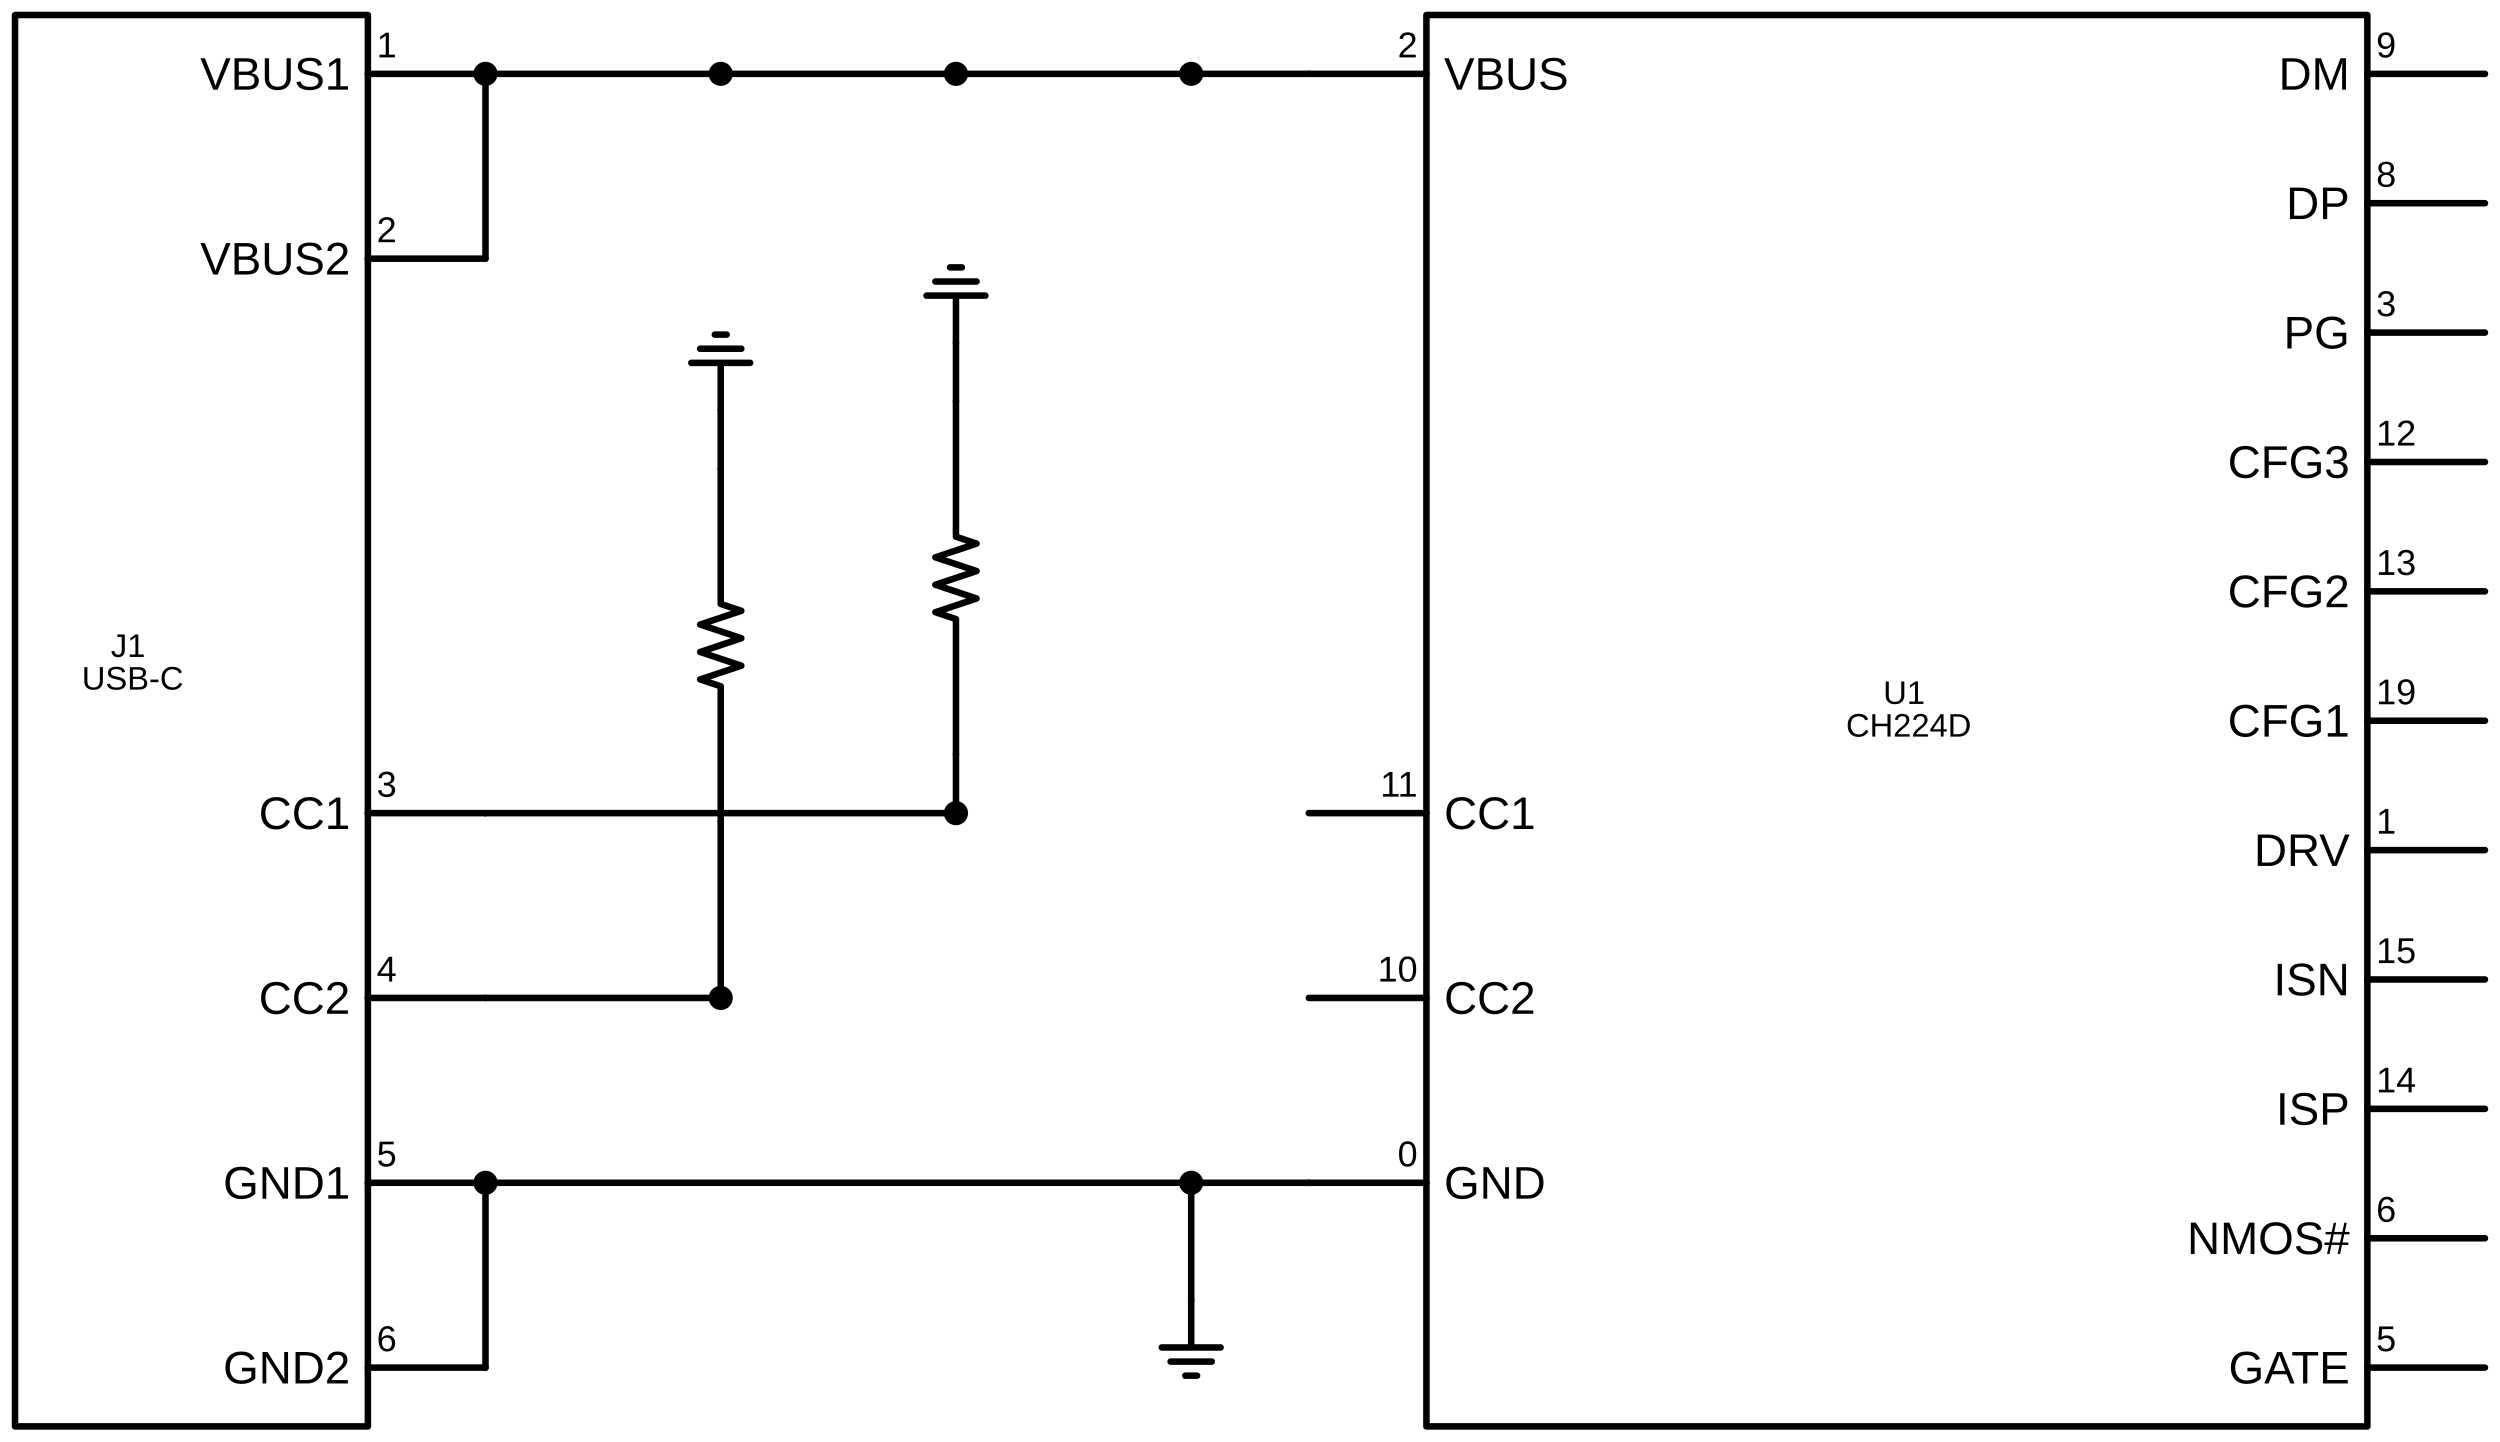
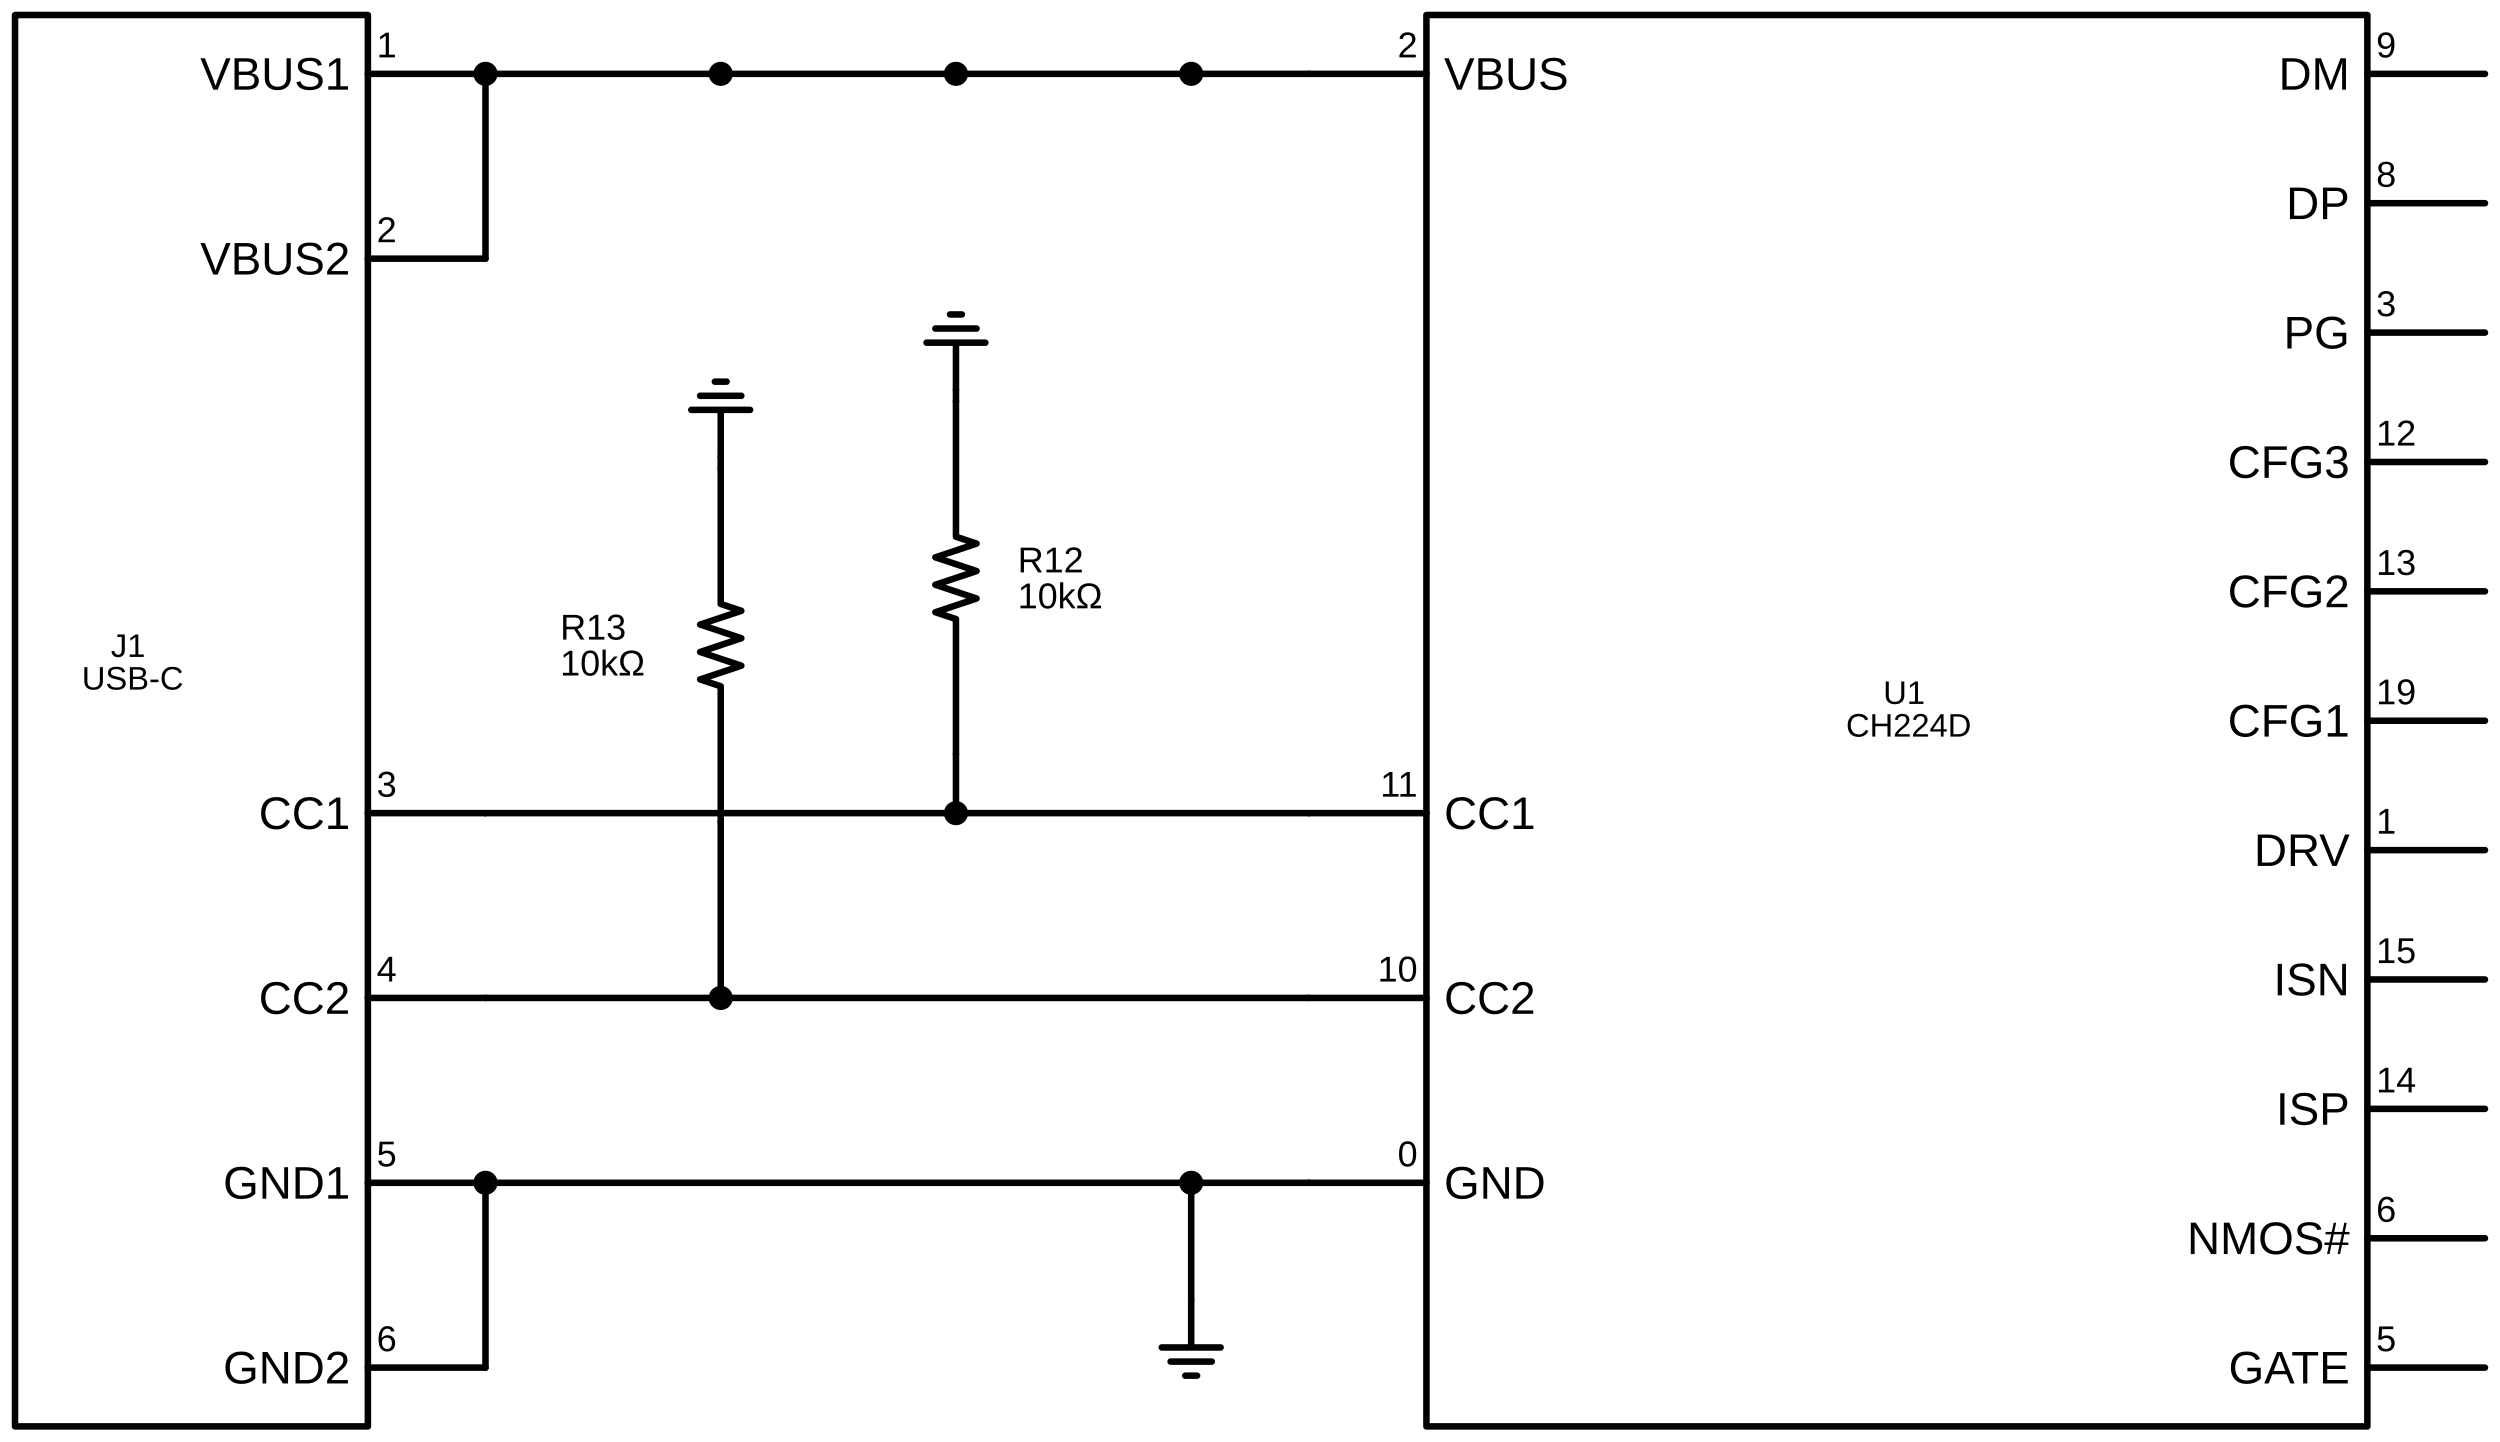
<svg xmlns="http://www.w3.org/2000/svg" xml:lang="en" height="441.2pt" width="765.2pt" viewBox="-4.6 -436.6 765.2 441.2">
  <path d="M 0.0,-0.0 L 108.0,-0.0 L 108.0,-432.0 L 0.0,-432.0 L 0.0,-0.0" style="stroke:black;fill:none;stroke-width:2.0;stroke-dasharray:-;stroke-linecap:round;stroke-linejoin:round;" />
  <path d="M 108.0,-18.0 L 144.0,-18.0" style="stroke:black;fill:none;stroke-width:2.0;stroke-dasharray:-;stroke-linecap:round;stroke-linejoin:round;" />
  <path d="M 108.0,-74.571 L 144.0,-74.571" style="stroke:black;fill:none;stroke-width:2.0;stroke-dasharray:-;stroke-linecap:round;stroke-linejoin:round;" />
  <path d="M 108.0,-131.143 L 144.0,-131.143" style="stroke:black;fill:none;stroke-width:2.0;stroke-dasharray:-;stroke-linecap:round;stroke-linejoin:round;" />
  <path d="M 108.0,-187.714 L 144.0,-187.714" style="stroke:black;fill:none;stroke-width:2.0;stroke-dasharray:-;stroke-linecap:round;stroke-linejoin:round;" />
  <path d="M 108.0,-357.429 L 144.0,-357.429" style="stroke:black;fill:none;stroke-width:2.0;stroke-dasharray:-;stroke-linecap:round;stroke-linejoin:round;" />
  <path d="M 108.0,-414.0 L 144.0,-414.0" style="stroke:black;fill:none;stroke-width:2.0;stroke-dasharray:-;stroke-linecap:round;stroke-linejoin:round;" />
  <path d="M 432.0,-0.0 L 720.0,-0.0 L 720.0,-432.0 L 432.0,-432.0 L 432.0,-0.0" style="stroke:black;fill:none;stroke-width:2.0;stroke-dasharray:-;stroke-linecap:round;stroke-linejoin:round;" />
  <path d="M 432.0,-74.571 L 396.0,-74.571" style="stroke:black;fill:none;stroke-width:2.0;stroke-dasharray:-;stroke-linecap:round;stroke-linejoin:round;" />
  <path d="M 432.0,-131.143 L 396.0,-131.143" style="stroke:black;fill:none;stroke-width:2.0;stroke-dasharray:-;stroke-linecap:round;stroke-linejoin:round;" />
  <path d="M 432.0,-187.714 L 396.0,-187.714" style="stroke:black;fill:none;stroke-width:2.0;stroke-dasharray:-;stroke-linecap:round;stroke-linejoin:round;" />
  <path d="M 432.0,-414.0 L 396.0,-414.0" style="stroke:black;fill:none;stroke-width:2.0;stroke-dasharray:-;stroke-linecap:round;stroke-linejoin:round;" />
  <path d="M 720.0,-18.0 L 756.0,-18.0" style="stroke:black;fill:none;stroke-width:2.0;stroke-dasharray:-;stroke-linecap:round;stroke-linejoin:round;" />
  <path d="M 720.0,-57.6 L 756.0,-57.6" style="stroke:black;fill:none;stroke-width:2.0;stroke-dasharray:-;stroke-linecap:round;stroke-linejoin:round;" />
  <path d="M 720.0,-97.2 L 756.0,-97.2" style="stroke:black;fill:none;stroke-width:2.0;stroke-dasharray:-;stroke-linecap:round;stroke-linejoin:round;" />
  <path d="M 720.0,-136.8 L 756.0,-136.8" style="stroke:black;fill:none;stroke-width:2.0;stroke-dasharray:-;stroke-linecap:round;stroke-linejoin:round;" />
  <path d="M 720.0,-176.4 L 756.0,-176.4" style="stroke:black;fill:none;stroke-width:2.0;stroke-dasharray:-;stroke-linecap:round;stroke-linejoin:round;" />
  <path d="M 720.0,-216.0 L 756.0,-216.0" style="stroke:black;fill:none;stroke-width:2.0;stroke-dasharray:-;stroke-linecap:round;stroke-linejoin:round;" />
  <path d="M 720.0,-255.6 L 756.0,-255.6" style="stroke:black;fill:none;stroke-width:2.0;stroke-dasharray:-;stroke-linecap:round;stroke-linejoin:round;" />
  <path d="M 720.0,-295.2 L 756.0,-295.2" style="stroke:black;fill:none;stroke-width:2.0;stroke-dasharray:-;stroke-linecap:round;stroke-linejoin:round;" />
  <path d="M 720.0,-334.8 L 756.0,-334.8" style="stroke:black;fill:none;stroke-width:2.0;stroke-dasharray:-;stroke-linecap:round;stroke-linejoin:round;" />
  <path d="M 720.0,-374.4 L 756.0,-374.4" style="stroke:black;fill:none;stroke-width:2.0;stroke-dasharray:-;stroke-linecap:round;stroke-linejoin:round;" />
  <path d="M 720.0,-414.0 L 756.0,-414.0" style="stroke:black;fill:none;stroke-width:2.0;stroke-dasharray:-;stroke-linecap:round;stroke-linejoin:round;" />
  <path d="M 144.0,-414.0 L 180.0,-414.0 L 216.0,-414.0" style="stroke:black;fill:none;stroke-width:2.0;stroke-dasharray:-;stroke-linecap:round;stroke-linejoin:round;" />
  <path d="M 216.0,-414.0 L 252.0,-414.0 L 288.0,-414.0" style="stroke:black;fill:none;stroke-width:2.0;stroke-dasharray:-;stroke-linecap:round;stroke-linejoin:round;" />
  <path d="M 288.0,-414.0 L 324.0,-414.0 L 360.0,-414.0" style="stroke:black;fill:none;stroke-width:2.0;stroke-dasharray:-;stroke-linecap:round;stroke-linejoin:round;" />
  <path d="M 360.0,-414.0 L 378.0,-414.0 L 396.0,-414.0" style="stroke:black;fill:none;stroke-width:2.0;stroke-dasharray:-;stroke-linecap:round;stroke-linejoin:round;" />
  <path d="M 144.0,-357.429 L 144.0,-385.714 L 144.0,-414.0" style="stroke:black;fill:none;stroke-width:2.0;stroke-dasharray:-;stroke-linecap:round;stroke-linejoin:round;" />
  <path d="M 144.0,-74.571 L 252.0,-74.571 L 360.0,-74.571" style="stroke:black;fill:none;stroke-width:2.0;stroke-dasharray:-;stroke-linecap:round;stroke-linejoin:round;" />
  <path d="M 360.0,-74.571 L 378.0,-74.571 L 396.0,-74.571" style="stroke:black;fill:none;stroke-width:2.0;stroke-dasharray:-;stroke-linecap:round;stroke-linejoin:round;" />
  <path d="M 360.0,-74.571 L 360.0,-56.571 L 360.0,-38.571" style="stroke:black;fill:none;stroke-width:2.0;stroke-dasharray:-;stroke-linecap:round;stroke-linejoin:round;" />
  <path d="M 360.0,-38.571 L 360.0,-24.171 L 351.0,-24.171 L 369.0,-24.171 M 353.7,-19.851 L 366.3,-19.851 M 358.2,-15.531 L 361.8,-15.531" style="stroke:black;fill:none;stroke-width:2.0;stroke-dasharray:-;stroke-linecap:round;stroke-linejoin:round;" />
  <path d="M 144.0,-18.0 L 144.0,-46.286 L 144.0,-74.571" style="stroke:black;fill:none;stroke-width:2.0;stroke-dasharray:-;stroke-linecap:round;stroke-linejoin:round;" />
  <path d="M 144.0,-187.714 L 216.0,-187.714 L 288.0,-187.714" style="stroke:black;fill:none;stroke-width:2.0;stroke-dasharray:-;stroke-linecap:round;stroke-linejoin:round;" />
  <path d="M 288.0,-187.714 L 288.0,-196.714 L 288.0,-205.714" style="stroke:black;fill:none;stroke-width:2.0;stroke-dasharray:-;stroke-linecap:round;stroke-linejoin:round;" />
  <path d="M 288.0,-205.714 L 288.0,-247.114 L 281.7,-249.214 L 294.3,-253.414 L 281.7,-257.614 L 294.3,-261.814 L 281.7,-266.014 L 294.3,-270.214 L 288.0,-272.314 L 288.0,-313.714" style="stroke:black;fill:none;stroke-width:2.0;stroke-dasharray:-;stroke-linecap:round;stroke-linejoin:round;" />
-   <path d="M 288.0,-313.714 L 288.0,-322.714 L 288.0,-331.714" style="stroke:black;fill:none;stroke-width:2.0;stroke-dasharray:-;stroke-linecap:round;stroke-linejoin:round;" />
-   <path d="M 288.0,-331.714 L 288.0,-346.114 L 279.0,-346.114 L 297.0,-346.114 M 281.7,-350.434 L 294.3,-350.434 M 286.2,-354.754 L 289.8,-354.754" style="stroke:black;fill:none;stroke-width:2.0;stroke-dasharray:-;stroke-linecap:round;stroke-linejoin:round;" />
+   <path d="M 288.0,-313.714 L 288.0,-315.514 L 288.0,-317.314" style="stroke:black;fill:none;stroke-width:2.0;stroke-dasharray:-;stroke-linecap:round;stroke-linejoin:round;" />
+   <path d="M 288.0,-317.314 L 288.0,-331.714 L 279.0,-331.714 L 297.0,-331.714 M 281.7,-336.034 L 294.3,-336.034 M 286.2,-340.354 L 289.8,-340.354" style="stroke:black;fill:none;stroke-width:2.0;stroke-dasharray:-;stroke-linecap:round;stroke-linejoin:round;" />
+   <path d="M 288.0,-187.714 L 342.0,-187.714 L 396.0,-187.714" style="stroke:black;fill:none;stroke-width:2.0;stroke-dasharray:-;stroke-linecap:round;stroke-linejoin:round;" />
  <path d="M 144.0,-131.143 L 180.0,-131.143 L 216.0,-131.143" style="stroke:black;fill:none;stroke-width:2.0;stroke-dasharray:-;stroke-linecap:round;stroke-linejoin:round;" />
  <path d="M 216.0,-131.143 L 216.0,-158.143 L 216.0,-185.143" style="stroke:black;fill:none;stroke-width:2.0;stroke-dasharray:-;stroke-linecap:round;stroke-linejoin:round;" />
  <path d="M 216.0,-185.143 L 216.0,-226.543 L 209.7,-228.643 L 222.3,-232.843 L 209.7,-237.043 L 222.3,-241.243 L 209.7,-245.443 L 222.3,-249.643 L 216.0,-251.743 L 216.0,-293.143" style="stroke:black;fill:none;stroke-width:2.0;stroke-dasharray:-;stroke-linecap:round;stroke-linejoin:round;" />
-   <path d="M 216.0,-293.143 L 216.0,-302.143 L 216.0,-311.143" style="stroke:black;fill:none;stroke-width:2.0;stroke-dasharray:-;stroke-linecap:round;stroke-linejoin:round;" />
-   <path d="M 216.0,-311.143 L 216.0,-325.543 L 207.0,-325.543 L 225.0,-325.543 M 209.7,-329.863 L 222.3,-329.863 M 214.2,-334.183 L 217.8,-334.183" style="stroke:black;fill:none;stroke-width:2.0;stroke-dasharray:-;stroke-linecap:round;stroke-linejoin:round;" />
+   <path d="M 216.0,-293.143 L 216.0,-294.943 L 216.0,-296.743" style="stroke:black;fill:none;stroke-width:2.0;stroke-dasharray:-;stroke-linecap:round;stroke-linejoin:round;" />
+   <path d="M 216.0,-296.743 L 216.0,-311.143 L 207.0,-311.143 L 225.0,-311.143 M 209.7,-315.463 L 222.3,-315.463 M 214.2,-319.783 L 217.8,-319.783" style="stroke:black;fill:none;stroke-width:2.0;stroke-dasharray:-;stroke-linecap:round;stroke-linejoin:round;" />
+   <path d="M 216.0,-131.143 L 306.0,-131.143 L 396.0,-131.143" style="stroke:black;fill:none;stroke-width:2.0;stroke-dasharray:-;stroke-linecap:round;stroke-linejoin:round;" />
  <text x="110.7" y="-31.7" dominant-baseline="ideographic" fill="black" font-size="11" font-family="Arial" text-anchor="start">
    <tspan x="110.7" dy="11">6</tspan>
  </text>
  <text x="102.6" y="-32.0" dominant-baseline="central" fill="black" font-size="14" font-family="Arial" text-anchor="end">
    <tspan x="102.6" dy="14">GND2</tspan>
  </text>
  <text x="110.7" y="-88.271" dominant-baseline="ideographic" fill="black" font-size="11" font-family="Arial" text-anchor="start">
    <tspan x="110.7" dy="11">5</tspan>
  </text>
  <text x="102.6" y="-88.571" dominant-baseline="central" fill="black" font-size="14" font-family="Arial" text-anchor="end">
    <tspan x="102.6" dy="14">GND1</tspan>
  </text>
  <text x="110.7" y="-144.843" dominant-baseline="ideographic" fill="black" font-size="11" font-family="Arial" text-anchor="start">
    <tspan x="110.7" dy="11">4</tspan>
  </text>
  <text x="102.6" y="-145.143" dominant-baseline="central" fill="black" font-size="14" font-family="Arial" text-anchor="end">
    <tspan x="102.6" dy="14">CC2</tspan>
  </text>
  <text x="110.7" y="-201.414" dominant-baseline="ideographic" fill="black" font-size="11" font-family="Arial" text-anchor="start">
    <tspan x="110.7" dy="11">3</tspan>
  </text>
  <text x="102.6" y="-201.714" dominant-baseline="central" fill="black" font-size="14" font-family="Arial" text-anchor="end">
    <tspan x="102.6" dy="14">CC1</tspan>
  </text>
  <text x="110.7" y="-371.129" dominant-baseline="ideographic" fill="black" font-size="11" font-family="Arial" text-anchor="start">
    <tspan x="110.7" dy="11">2</tspan>
  </text>
  <text x="102.6" y="-371.429" dominant-baseline="central" fill="black" font-size="14" font-family="Arial" text-anchor="end">
    <tspan x="102.6" dy="14">VBUS2</tspan>
  </text>
  <text x="110.7" y="-427.7" dominant-baseline="ideographic" fill="black" font-size="11" font-family="Arial" text-anchor="start">
    <tspan x="110.7" dy="11">1</tspan>
  </text>
  <text x="102.6" y="-428.0" dominant-baseline="central" fill="black" font-size="14" font-family="Arial" text-anchor="end">
    <tspan x="102.6" dy="14">VBUS1</tspan>
  </text>
  <text x="36.0" y="-249.0" dominant-baseline="central" fill="black" font-size="10" font-family="Arial" text-anchor="middle">
    <tspan x="36.0" dy="10">J1</tspan>
    <tspan x="36.0" dy="10">USB-C</tspan>
  </text>
  <text x="429.3" y="-88.271" dominant-baseline="ideographic" fill="black" font-size="11" font-family="Arial" text-anchor="end">
    <tspan x="429.3" dy="11">0</tspan>
  </text>
  <text x="437.4" y="-88.571" dominant-baseline="central" fill="black" font-size="14" font-family="Arial" text-anchor="start">
    <tspan x="437.4" dy="14">GND</tspan>
  </text>
  <text x="429.3" y="-144.843" dominant-baseline="ideographic" fill="black" font-size="11" font-family="Arial" text-anchor="end">
    <tspan x="429.3" dy="11">10</tspan>
  </text>
  <text x="437.4" y="-145.143" dominant-baseline="central" fill="black" font-size="14" font-family="Arial" text-anchor="start">
    <tspan x="437.4" dy="14">CC2</tspan>
  </text>
  <text x="429.3" y="-201.414" dominant-baseline="ideographic" fill="black" font-size="11" font-family="Arial" text-anchor="end">
    <tspan x="429.3" dy="11">11</tspan>
  </text>
  <text x="437.4" y="-201.714" dominant-baseline="central" fill="black" font-size="14" font-family="Arial" text-anchor="start">
    <tspan x="437.4" dy="14">CC1</tspan>
  </text>
  <text x="429.3" y="-427.7" dominant-baseline="ideographic" fill="black" font-size="11" font-family="Arial" text-anchor="end">
    <tspan x="429.3" dy="11">2</tspan>
  </text>
  <text x="437.4" y="-428.0" dominant-baseline="central" fill="black" font-size="14" font-family="Arial" text-anchor="start">
    <tspan x="437.4" dy="14">VBUS</tspan>
  </text>
  <text x="722.7" y="-31.7" dominant-baseline="ideographic" fill="black" font-size="11" font-family="Arial" text-anchor="start">
    <tspan x="722.7" dy="11">5</tspan>
  </text>
  <text x="714.6" y="-32.0" dominant-baseline="central" fill="black" font-size="14" font-family="Arial" text-anchor="end">
    <tspan x="714.6" dy="14">GATE</tspan>
  </text>
  <text x="722.7" y="-71.3" dominant-baseline="ideographic" fill="black" font-size="11" font-family="Arial" text-anchor="start">
    <tspan x="722.7" dy="11">6</tspan>
  </text>
  <text x="714.6" y="-71.6" dominant-baseline="central" fill="black" font-size="14" font-family="Arial" text-anchor="end">
    <tspan x="714.6" dy="14">NMOS#</tspan>
  </text>
  <text x="722.7" y="-110.9" dominant-baseline="ideographic" fill="black" font-size="11" font-family="Arial" text-anchor="start">
    <tspan x="722.7" dy="11">14</tspan>
  </text>
  <text x="714.6" y="-111.2" dominant-baseline="central" fill="black" font-size="14" font-family="Arial" text-anchor="end">
    <tspan x="714.6" dy="14">ISP</tspan>
  </text>
  <text x="722.7" y="-150.5" dominant-baseline="ideographic" fill="black" font-size="11" font-family="Arial" text-anchor="start">
    <tspan x="722.7" dy="11">15</tspan>
  </text>
  <text x="714.6" y="-150.8" dominant-baseline="central" fill="black" font-size="14" font-family="Arial" text-anchor="end">
    <tspan x="714.6" dy="14">ISN</tspan>
  </text>
  <text x="722.7" y="-190.1" dominant-baseline="ideographic" fill="black" font-size="11" font-family="Arial" text-anchor="start">
    <tspan x="722.7" dy="11">1</tspan>
  </text>
  <text x="714.6" y="-190.4" dominant-baseline="central" fill="black" font-size="14" font-family="Arial" text-anchor="end">
    <tspan x="714.6" dy="14">DRV</tspan>
  </text>
  <text x="722.7" y="-229.7" dominant-baseline="ideographic" fill="black" font-size="11" font-family="Arial" text-anchor="start">
    <tspan x="722.7" dy="11">19</tspan>
  </text>
  <text x="714.6" y="-230.0" dominant-baseline="central" fill="black" font-size="14" font-family="Arial" text-anchor="end">
    <tspan x="714.6" dy="14">CFG1</tspan>
  </text>
  <text x="722.7" y="-269.3" dominant-baseline="ideographic" fill="black" font-size="11" font-family="Arial" text-anchor="start">
    <tspan x="722.7" dy="11">13</tspan>
  </text>
  <text x="714.6" y="-269.6" dominant-baseline="central" fill="black" font-size="14" font-family="Arial" text-anchor="end">
    <tspan x="714.6" dy="14">CFG2</tspan>
  </text>
  <text x="722.7" y="-308.9" dominant-baseline="ideographic" fill="black" font-size="11" font-family="Arial" text-anchor="start">
    <tspan x="722.7" dy="11">12</tspan>
  </text>
  <text x="714.6" y="-309.2" dominant-baseline="central" fill="black" font-size="14" font-family="Arial" text-anchor="end">
    <tspan x="714.6" dy="14">CFG3</tspan>
  </text>
  <text x="722.7" y="-348.5" dominant-baseline="ideographic" fill="black" font-size="11" font-family="Arial" text-anchor="start">
    <tspan x="722.7" dy="11">3</tspan>
  </text>
  <text x="714.6" y="-348.8" dominant-baseline="central" fill="black" font-size="14" font-family="Arial" text-anchor="end">
    <tspan x="714.6" dy="14">PG</tspan>
  </text>
  <text x="722.7" y="-388.1" dominant-baseline="ideographic" fill="black" font-size="11" font-family="Arial" text-anchor="start">
    <tspan x="722.7" dy="11">8</tspan>
  </text>
  <text x="714.6" y="-388.4" dominant-baseline="central" fill="black" font-size="14" font-family="Arial" text-anchor="end">
    <tspan x="714.6" dy="14">DP</tspan>
  </text>
  <text x="722.7" y="-427.7" dominant-baseline="ideographic" fill="black" font-size="11" font-family="Arial" text-anchor="start">
    <tspan x="722.7" dy="11">9</tspan>
  </text>
  <text x="714.6" y="-428.0" dominant-baseline="central" fill="black" font-size="14" font-family="Arial" text-anchor="end">
    <tspan x="714.6" dy="14">DM</tspan>
  </text>
  <text x="579.6" y="-234.6" dominant-baseline="central" fill="black" font-size="10" font-family="Arial" text-anchor="middle">
    <tspan x="579.6" dy="10">U1</tspan>
    <tspan x="579.6" dy="10">CH224D</tspan>
  </text>
+   <text x="306.9" y="-276.214" dominant-baseline="central" fill="black" font-size="11" font-family="Arial" text-anchor="start">
+     <tspan x="306.9" dy="11">R12</tspan>
+     <tspan x="306.9" dy="11">10kΩ</tspan>
+   </text>
+   <text x="166.86" y="-255.643" dominant-baseline="central" fill="black" font-size="11" font-family="Arial" text-anchor="start">
+     <tspan x="166.86" dy="11">R13</tspan>
+     <tspan x="166.86" dy="11">10kΩ</tspan>
+   </text>
  <circle cx="144.0" cy="-414.0" r="2.7" style="stroke:black;fill:black;stroke-width:2.0;stroke-dasharray:-;" />
  <circle cx="216.0" cy="-414.0" r="2.7" style="stroke:black;fill:black;stroke-width:2.0;stroke-dasharray:-;" />
  <circle cx="288.0" cy="-414.0" r="2.7" style="stroke:black;fill:black;stroke-width:2.0;stroke-dasharray:-;" />
  <circle cx="360.0" cy="-414.0" r="2.7" style="stroke:black;fill:black;stroke-width:2.0;stroke-dasharray:-;" />
  <circle cx="144.0" cy="-74.571" r="2.7" style="stroke:black;fill:black;stroke-width:2.0;stroke-dasharray:-;" />
  <circle cx="360.0" cy="-74.571" r="2.7" style="stroke:black;fill:black;stroke-width:2.0;stroke-dasharray:-;" />
  <circle cx="288.0" cy="-187.714" r="2.7" style="stroke:black;fill:black;stroke-width:2.0;stroke-dasharray:-;" />
  <circle cx="216.0" cy="-131.143" r="2.7" style="stroke:black;fill:black;stroke-width:2.0;stroke-dasharray:-;" />
</svg>
